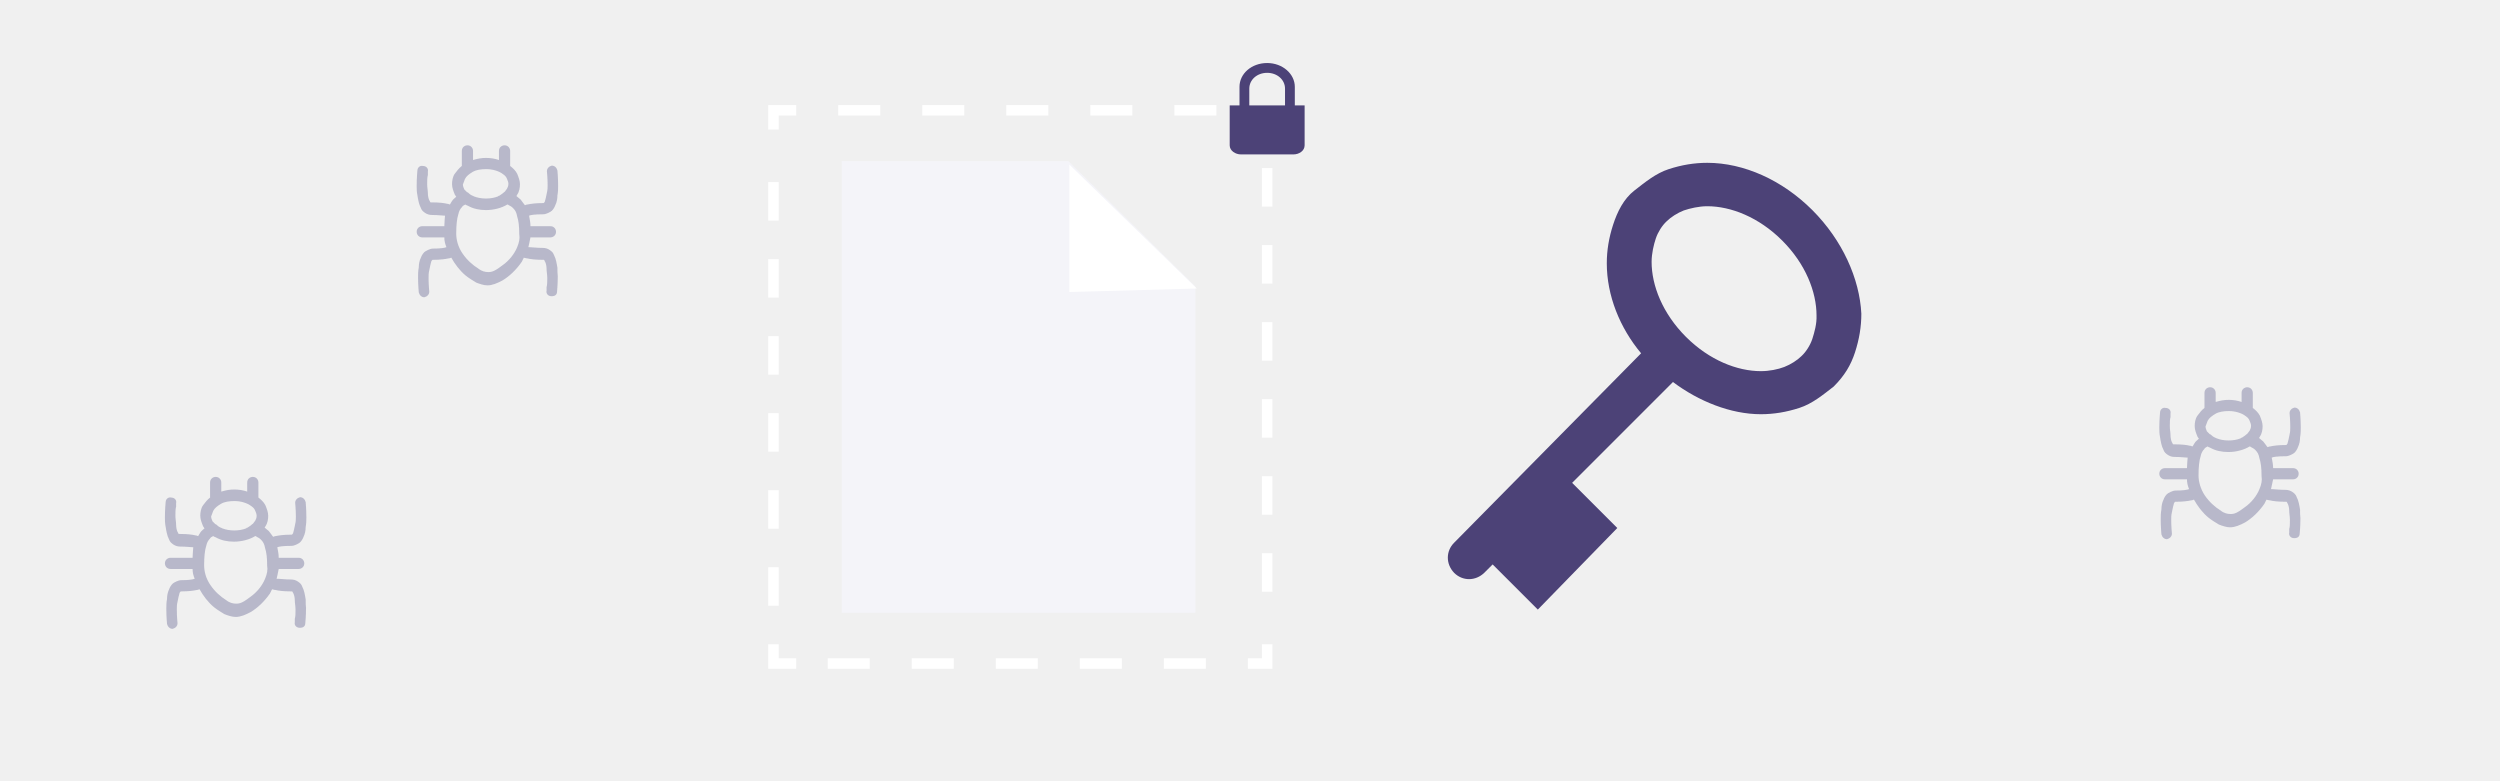
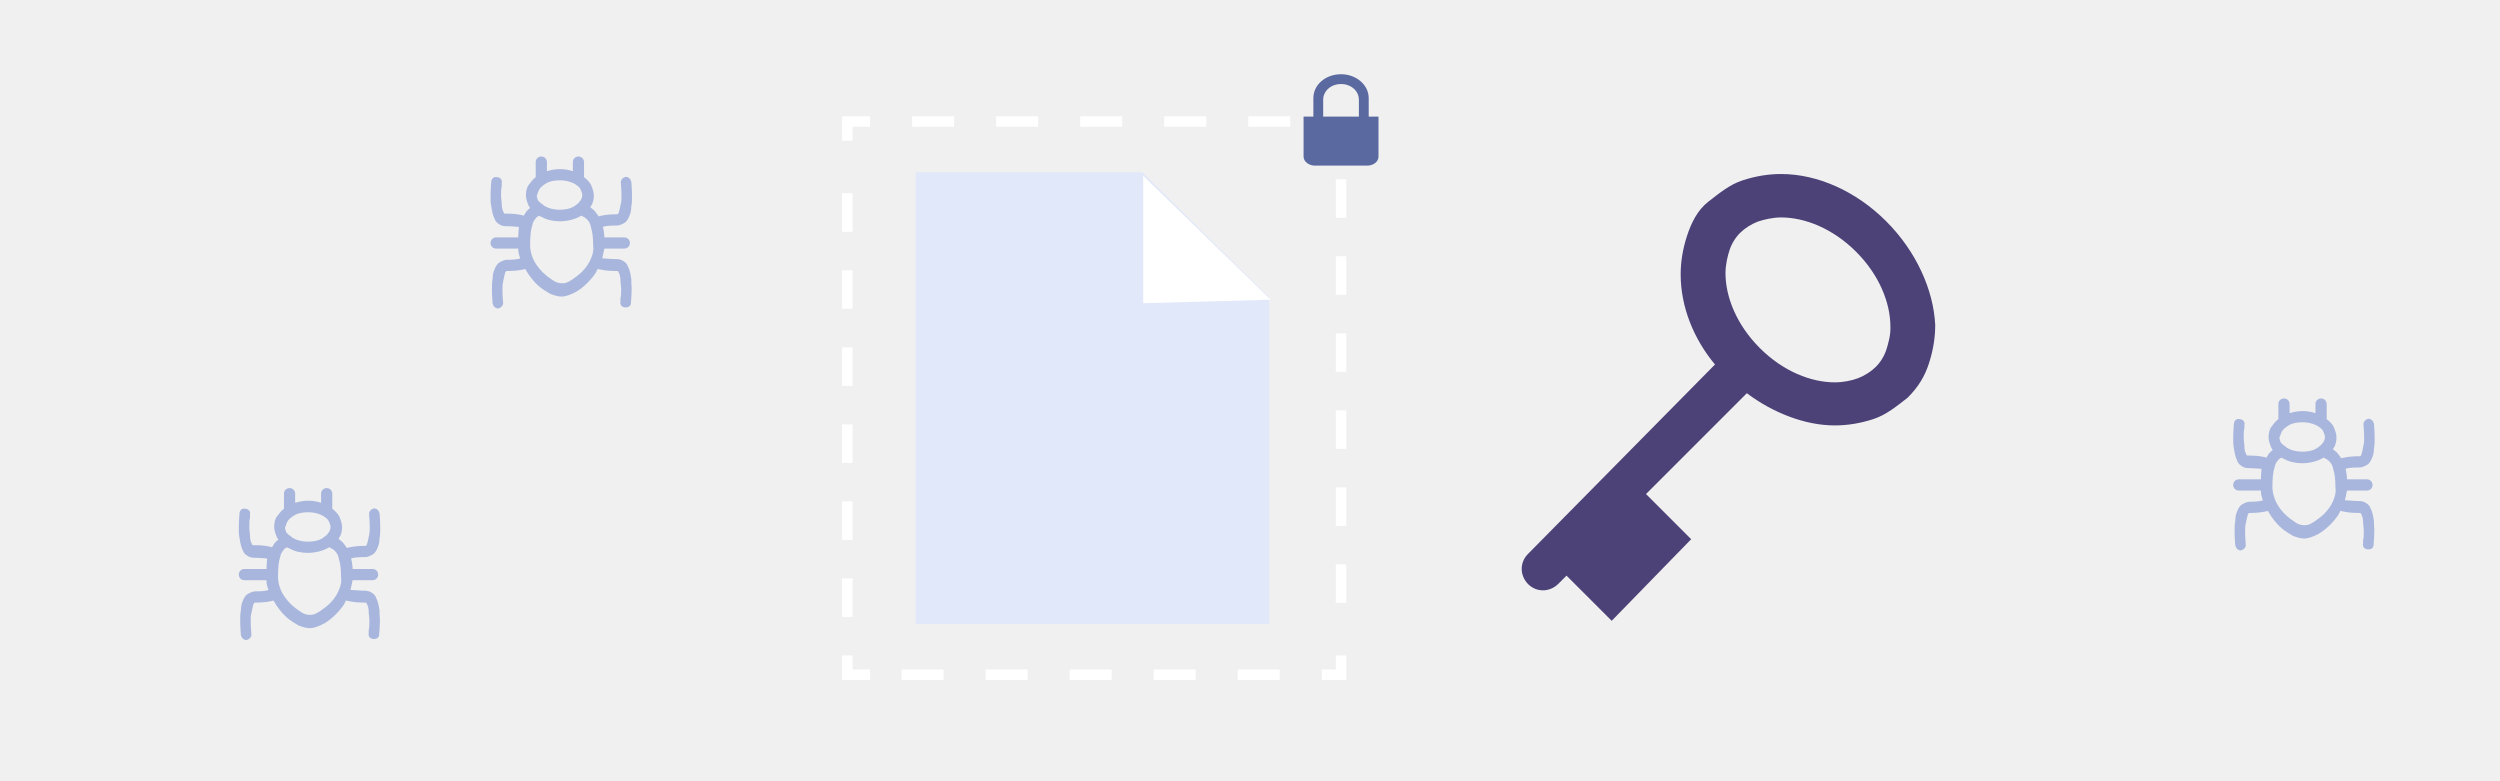
- <svg xmlns="http://www.w3.org/2000/svg" version="1.1" id="Layer_1" x="0px" y="0px" viewBox="-158.4 129 714 223" style="enable-background:new -158.4 129 714 223;" xml:space="preserve">
+ <svg xmlns="http://www.w3.org/2000/svg" version="1.1" id="Layer_1" x="0px" y="0px" viewBox="-122 169 714 223" style="enable-background:new -122 169 714 223;" xml:space="preserve">
  <style type="text/css">
	.st0{fill:#4C4277;}
- 	.st1{fill:#F4F4F9;}
+ 	.st1{fill:#E1E8F9;}
	.st2{fill:#FFFFFF;}
- 	.st3{opacity:0.4;}
- 	.st4{fill:#646491;}
+ 	.st3{fill:#A8B6DD;}
+ 	.st4{fill:#5A69A0;}
</style>
  <g>
-     <path class="st0" d="M359.2,189L359.2,189c-8.6-8.6-19.6-13.5-30-13.5c-3.7,0-7.3,0.6-11,1.8c-3.7,1.2-6.7,3.7-9.8,6.1   c-3.1,2.4-4.9,6.1-6.1,9.8c-1.2,3.7-1.8,7.3-1.8,11c0,9.2,3.7,18.4,9.8,25.7L256.9,284c-2.4,2.4-2.4,6.1,0,8.6   c2.4,2.4,6.1,2.4,8.6,0l2.4-2.4l12.9,12.9l22.7-23.3l-12.9-12.9l28.8-28.8c7.3,5.5,16.5,9.2,25.1,9.2c3.7,0,7.3-0.6,11-1.8   c3.7-1.2,6.7-3.7,9.8-6.1c3.1-3.1,4.9-6.1,6.1-9.8s1.8-7.3,1.8-11C372.7,208.6,367.8,197.6,359.2,189z M359.2,225.8   c-0.6,1.8-1.8,3.7-3.1,4.9c-1.2,1.2-3.1,2.4-4.9,3.1s-4.3,1.2-6.7,1.2c-6.7,0-14.7-3.1-21.4-9.8c-6.7-6.7-9.8-14.7-9.8-21.4   c0-2.4,0.6-4.9,1.2-6.7c0.6-1.8,1.8-3.7,3.1-4.9c1.2-1.2,3.1-2.4,4.9-3.1c1.8-0.6,4.3-1.2,6.7-1.2c6.7,0,14.7,3.1,21.4,9.8   s9.8,14.7,9.8,21.4C360.5,221.5,359.8,223.9,359.2,225.8z" />
+     <path class="st0" d="M416.7,232.2L416.7,232.2c-8.6-8.6-19.6-13.5-30-13.5c-3.7,0-7.3,0.6-11,1.8s-6.7,3.7-9.8,6.1   c-3.1,2.4-4.9,6.1-6.1,9.8s-1.8,7.3-1.8,11c0,9.2,3.7,18.4,9.8,25.7l-53.4,54.1c-2.4,2.4-2.4,6.1,0,8.6c2.4,2.4,6.1,2.4,8.6,0   l2.4-2.4l12.9,12.9L361,323l-12.9-12.9l28.8-28.8c7.3,5.5,16.5,9.2,25.1,9.2c3.7,0,7.3-0.6,11-1.8s6.7-3.7,9.8-6.1   c3.1-3.1,4.9-6.1,6.1-9.8c1.2-3.7,1.8-7.3,1.8-11C430.2,251.8,425.3,240.8,416.7,232.2z M416.7,269c-0.6,1.8-1.8,3.7-3.1,4.9   c-1.2,1.2-3.1,2.4-4.9,3.1s-4.3,1.2-6.7,1.2c-6.7,0-14.7-3.1-21.4-9.8c-6.7-6.7-9.8-14.7-9.8-21.4c0-2.4,0.6-4.9,1.2-6.7   s1.8-3.7,3.1-4.9c1.2-1.2,3.1-2.4,4.9-3.1c1.8-0.6,4.3-1.2,6.7-1.2c6.7,0,14.7,3.1,21.4,9.8s9.8,14.7,9.8,21.4   C418,264.7,417.3,267.1,416.7,269z" />
  </g>
  <g>
    <g>
-       <polygon class="st1" points="146.7,175 82,175 82,304 183,304 183,210.8   " />
+       <polygon class="st1" points="204.2,218.2 139.5,218.2 139.5,347.2 240.5,347.2 240.5,254   " />
    </g>
-     <polygon class="st2" points="147,212.4 183.4,211.4 147,176  " />
+     <polygon class="st2" points="204.5,255.6 240.9,254.6 204.5,219.2  " />
  </g>
  <g>
-     <polygon class="st2" points="202,313 202,317 198,317 198,320 205,320 205,313 202,313  " />
-     <path class="st2" d="M90,317H78v3h12V317z M114,317h-12v3h12V317z M138,317h-12v3h12V317z M162,317h-12v3h12V317z M186,317h-12v3   h12V317z" />
-     <polygon class="st2" points="69,317 64,317 64,313 61,313 61,320 69,320 69,317  " />
-     <path class="st2" d="M64,192v-11h-3v11H64z M64,214v-11h-3v11H64z M64,236v-11h-3v11H64z M64,258v-11h-3v11H64z M64,280v-11h-3v11   H64z M64,302v-11h-3v11H64z" />
-     <polygon class="st2" points="64,166 64,162 69,162 69,159 61,159 61,166 64,166  " />
-     <path class="st2" d="M177,162h12v-3h-12V162z M153,162h12v-3h-12V162z M129,162h12v-3h-12V162z M105,162h12v-3h-12V162z M81,162h12   v-3H81V162z" />
-     <path class="st2" d="M202,287v11h3v-11H202z M202,265v11h3v-11H202z M202,243v11h3v-11H202z M202,221v11h3v-11H202z M202,199v11h3   v-11H202z M202,177v11h3v-11H202z" />
+     <polygon class="st2" points="259.5,356.2 259.5,360.2 255.5,360.2 255.5,363.2 262.5,363.2 262.5,356.2  " />
+     <path class="st2" d="M147.5,360.2h-12v3h12V360.2z M171.5,360.2h-12v3h12V360.2z M195.5,360.2h-12v3h12V360.2z M219.5,360.2h-12v3   h12V360.2z M243.5,360.2h-12v3h12V360.2z" />
+     <polygon class="st2" points="126.5,360.2 121.5,360.2 121.5,356.2 118.5,356.2 118.5,363.2 126.5,363.2  " />
+     <path class="st2" d="M121.5,235.2v-11h-3v11H121.5z M121.5,257.2v-11h-3v11H121.5z M121.5,279.2v-11h-3v11H121.5z M121.5,301.2v-11   h-3v11H121.5z M121.5,323.2v-11h-3v11H121.5z M121.5,345.2v-11h-3v11H121.5z" />
+     <polygon class="st2" points="121.5,209.2 121.5,205.2 126.5,205.2 126.5,202.2 118.5,202.2 118.5,209.2  " />
+     <path class="st2" d="M234.5,205.2h12v-3h-12V205.2z M210.5,205.2h12v-3h-12V205.2z M186.5,205.2h12v-3h-12V205.2z M162.5,205.2h12   v-3h-12V205.2z M138.5,205.2h12v-3h-12V205.2z" />
+     <path class="st2" d="M259.5,330.2v11h3v-11H259.5z M259.5,308.2v11h3v-11H259.5z M259.5,286.2v11h3v-11H259.5z M259.5,264.2v11h3   v-11H259.5z M259.5,242.2v11h3v-11H259.5z M259.5,220.2v11h3v-11H259.5z" />
  </g>
-   <g class="st3">
-     <path class="st4" d="M-71.1,300.2c-0.2-1.2-0.4-2.6-1-3.7c-0.2-0.6-0.6-1-1.2-1.4c-0.6-0.4-1.2-0.6-2-0.6c-1.8,0-3-0.2-3.7-0.2   c-0.2,0-0.2,0-0.4,0c0.2-0.8,0.4-1.8,0.6-2.8h5.7c0.8,0,1.6-0.6,1.6-1.6c0-0.8-0.6-1.6-1.6-1.6h-5.7c0-1-0.2-2-0.4-3   c0.4-0.2,1.6-0.4,4.1-0.4c0.4,0,1-0.2,1.4-0.4c0.4-0.2,0.8-0.4,1-0.6c0.4-0.4,0.8-1,1-1.6c0.4-0.8,0.6-1.8,0.6-2.8   c0.2-1,0.2-2,0.2-2.8c0-2.2-0.2-4.3-0.2-4.3c-0.2-0.8-0.8-1.4-1.6-1.4c-0.8,0.2-1.4,0.8-1.4,1.6l0,0l0,0c0,0.2,0.2,1.8,0.2,3.9   c0,0.8,0,1.4-0.2,2.2c-0.2,1-0.4,2-0.6,2.6c-0.2,0.2-0.2,0.4-0.4,0.4c0,0,0,0-0.2,0c-2,0-3.4,0.2-4.3,0.4c-0.4,0-0.6,0.2-0.8,0.2   c-0.4-0.6-0.8-1-1.2-1.6c-0.4-0.4-0.8-0.6-1.2-1c0-0.2,0.2-0.2,0.2-0.4c0.6-0.8,0.8-2,0.8-3c0-1-0.4-2-0.8-3   c-0.4-0.8-1.2-1.6-2-2.2v-4.3c0-0.8-0.6-1.6-1.6-1.6c-0.8,0-1.6,0.6-1.6,1.6v2.6c-1.2-0.4-2.4-0.6-3.7-0.6c-1.2,0-2.4,0.2-3.7,0.6   v-2.6c0-0.8-0.6-1.6-1.6-1.6c-0.8,0-1.6,0.6-1.6,1.6v4.3c-0.8,0.6-1.4,1.4-2,2.2c-0.6,0.8-0.8,2-0.8,3c0,1,0.4,2,0.8,3   c0.2,0.2,0.2,0.4,0.4,0.6c-0.4,0.4-0.8,0.6-1.2,1.2c-0.2,0.4-0.4,0.6-0.6,1c-0.2,0-0.4-0.2-0.8-0.2c-0.8-0.2-2.2-0.4-4.3-0.4h-0.2   c0,0,0,0-0.2,0c-0.2,0-0.2-0.4-0.4-0.6c-0.2-0.4-0.4-1.2-0.4-2s-0.2-1.6-0.2-2.6c0-1,0-2,0.2-2.6c0-0.4,0-0.6,0-0.8v-0.2l0,0l0,0   c0.2-0.8-0.4-1.6-1.4-1.6c-0.8-0.2-1.6,0.4-1.6,1.4l0,0c0,0-0.2,2-0.2,4.3c0,0.8,0,1.6,0.2,2.6c0.2,1.2,0.4,2.6,1,3.7   c0.2,0.6,0.6,1,1.2,1.4c0.6,0.4,1.2,0.6,2,0.6c1.8,0,3,0.2,3.7,0.2c0,0-0.2,2-0.2,3h-6.3c-0.8,0-1.6,0.6-1.6,1.6   c0,0.8,0.6,1.6,1.6,1.6h6.3c0,1,0.2,1.8,0.6,2.8c-0.6,0.2-1.6,0.4-3.9,0.4c-0.4,0-1,0.2-1.4,0.4c-0.4,0.2-0.8,0.4-1,0.6   c-0.4,0.4-0.8,1-1,1.6c-0.4,0.8-0.6,1.8-0.6,2.8c-0.2,1-0.2,2-0.2,2.8c0,2.2,0.2,4.3,0.2,4.3c0.2,0.8,0.8,1.4,1.6,1.4   c0.8-0.2,1.4-0.8,1.4-1.6l0,0l0,0c0-0.2-0.2-1.8-0.2-3.9c0-0.8,0-1.4,0.2-2.2c0.2-1,0.4-2,0.6-2.6c0.2-0.2,0.2-0.4,0.4-0.4   c0,0,0,0,0.2,0c2,0,3.4-0.2,4.3-0.4c0.4,0,0.6-0.2,0.8-0.2c1,1.8,2.4,3.7,4.1,5.1c1,0.8,2,1.4,3,2c1,0.4,2.2,0.8,3.2,0.8   c1.4,0,2.8-0.6,4.3-1.4c2-1.2,3.9-3,5.5-5.3c0.2-0.4,0.4-0.8,0.6-1.2c0.2,0,0.6,0.2,1,0.2c0.8,0.2,2.2,0.4,4.3,0.4h0.2   c0,0,0,0,0.2,0c0.2,0,0.2,0.4,0.4,0.6c0.2,0.4,0.4,1.2,0.4,2c0,0.8,0.2,1.6,0.2,2.6c0,1,0,2-0.2,2.6c0,0.4,0,0.6,0,0.8v0.2l0,0l0,0   c-0.2,0.8,0.4,1.6,1.4,1.6s1.6-0.4,1.6-1.4l0,0c0,0,0.2-2,0.2-4.3C-71.1,301.9-71.1,301-71.1,300.2z M-97.5,274.9   c0.4-0.8,1.2-1.4,2.2-2c1-0.6,2.4-0.8,3.9-0.8c1.8,0,3.7,0.6,4.7,1.4c0.6,0.4,1,0.8,1.2,1.4c0.2,0.4,0.4,1,0.4,1.4   c0,0.6-0.2,1-0.4,1.4c-0.2,0.2-0.4,0.6-0.6,0.8c-0.4,0.4-1,0.8-1.6,1.2c-0.2,0-0.2,0-0.4,0.2c-1,0.4-2.2,0.6-3.4,0.6   c-1.2,0-2.4-0.2-3.4-0.6c-0.4-0.2-1-0.4-1.4-0.8c-0.2-0.2-0.4-0.4-0.6-0.4c-0.2-0.2-0.6-0.6-0.8-0.8c-0.2-0.4-0.4-1-0.4-1.4   C-97.9,275.9-97.7,275.5-97.5,274.9z M-82.7,294.3c-0.8,2-2.4,3.9-4.1,5.1c-0.8,0.6-1.6,1.2-2.4,1.6c-0.8,0.4-1.4,0.4-1.8,0.4   c-0.8,0-1.8-0.2-2.8-1c-1.6-1-3.2-2.4-4.5-4.3s-1.8-3.9-1.8-5.7c0-2.4,0.2-4.3,0.6-5.5c0.2-1,0.6-1.6,1-2c0.2-0.4,0.6-0.6,1-0.8   l0,0c0.2,0.2,0.4,0.2,0.8,0.4c1.4,0.8,3.2,1.2,5.1,1.2c2.2,0,4.5-0.6,6.1-1.6c0.2,0,0.4,0.2,0.4,0.2c0.4,0.2,0.8,0.4,1.2,0.8   c0.6,0.6,1,1.2,1.2,2.4c0.4,1.2,0.6,2.8,0.6,5.1C-81.9,291.7-82.1,292.9-82.7,294.3z" />
+   <g>
+     <path class="st3" d="M-13.6,343.4c-0.2-1.2-0.4-2.6-1-3.7c-0.2-0.6-0.6-1-1.2-1.4c-0.6-0.4-1.2-0.6-2-0.6c-1.8,0-3-0.2-3.7-0.2   c-0.2,0-0.2,0-0.4,0c0.2-0.8,0.4-1.8,0.6-2.8h5.7c0.8,0,1.6-0.6,1.6-1.6c0-0.8-0.6-1.6-1.6-1.6h-5.7c0-1-0.2-2-0.4-3   c0.4-0.2,1.6-0.4,4.1-0.4c0.4,0,1-0.2,1.4-0.4c0.4-0.2,0.8-0.4,1-0.6c0.4-0.4,0.8-1,1-1.6c0.4-0.8,0.6-1.8,0.6-2.8   c0.2-1,0.2-2,0.2-2.8c0-2.2-0.2-4.3-0.2-4.3c-0.2-0.8-0.8-1.4-1.6-1.4c-0.8,0.2-1.4,0.8-1.4,1.6l0,0l0,0c0,0.2,0.2,1.8,0.2,3.9   c0,0.8,0,1.4-0.2,2.2c-0.2,1-0.4,2-0.6,2.6c-0.2,0.2-0.2,0.4-0.4,0.4c0,0,0,0-0.2,0c-2,0-3.4,0.2-4.3,0.4c-0.4,0-0.6,0.2-0.8,0.2   c-0.4-0.6-0.8-1-1.2-1.6c-0.4-0.4-0.8-0.6-1.2-1c0-0.2,0.2-0.2,0.2-0.4c0.6-0.8,0.8-2,0.8-3s-0.4-2-0.8-3c-0.4-0.8-1.2-1.6-2-2.2   V310c0-0.8-0.6-1.6-1.6-1.6c-0.8,0-1.6,0.6-1.6,1.6v2.6c-1.2-0.4-2.4-0.6-3.7-0.6c-1.2,0-2.4,0.2-3.7,0.6V310   c0-0.8-0.6-1.6-1.6-1.6c-0.8,0-1.6,0.6-1.6,1.6v4.3c-0.8,0.6-1.4,1.4-2,2.2c-0.6,0.8-0.8,2-0.8,3s0.4,2,0.8,3   c0.2,0.2,0.2,0.4,0.4,0.6c-0.4,0.4-0.8,0.6-1.2,1.2c-0.2,0.4-0.4,0.6-0.6,1c-0.2,0-0.4-0.2-0.8-0.2c-0.8-0.2-2.2-0.4-4.3-0.4h-0.2   c0,0,0,0-0.2,0s-0.2-0.4-0.4-0.6c-0.2-0.4-0.4-1.2-0.4-2s-0.2-1.6-0.2-2.6s0-2,0.2-2.6c0-0.4,0-0.6,0-0.8v-0.2l0,0l0,0   c0.2-0.8-0.4-1.6-1.4-1.6c-0.8-0.2-1.6,0.4-1.6,1.4l0,0c0,0-0.2,2-0.2,4.3c0,0.8,0,1.6,0.2,2.6c0.2,1.2,0.4,2.6,1,3.7   c0.2,0.6,0.6,1,1.2,1.4c0.6,0.4,1.2,0.6,2,0.6c1.8,0,3,0.2,3.7,0.2c0,0-0.2,2-0.2,3h-6.3c-0.8,0-1.6,0.6-1.6,1.6   c0,0.8,0.6,1.6,1.6,1.6h6.3c0,1,0.2,1.8,0.6,2.8c-0.6,0.2-1.6,0.4-3.9,0.4c-0.4,0-1,0.2-1.4,0.4s-0.8,0.4-1,0.6   c-0.4,0.4-0.8,1-1,1.6c-0.4,0.8-0.6,1.8-0.6,2.8c-0.2,1-0.2,2-0.2,2.8c0,2.2,0.2,4.3,0.2,4.3c0.2,0.8,0.8,1.4,1.6,1.4   c0.8-0.2,1.4-0.8,1.4-1.6l0,0l0,0c0-0.2-0.2-1.8-0.2-3.9c0-0.8,0-1.4,0.2-2.2c0.2-1,0.4-2,0.6-2.6c0.2-0.2,0.2-0.4,0.4-0.4   c0,0,0,0,0.2,0c2,0,3.4-0.2,4.3-0.4c0.4,0,0.6-0.2,0.8-0.2c1,1.8,2.4,3.7,4.1,5.1c1,0.8,2,1.4,3,2c1,0.4,2.2,0.8,3.2,0.8   c1.4,0,2.8-0.6,4.3-1.4c2-1.2,3.9-3,5.5-5.3c0.2-0.4,0.4-0.8,0.6-1.2c0.2,0,0.6,0.2,1,0.2c0.8,0.2,2.2,0.4,4.3,0.4h0.2   c0,0,0,0,0.2,0s0.2,0.4,0.4,0.6c0.2,0.4,0.4,1.2,0.4,2s0.2,1.6,0.2,2.6s0,2-0.2,2.6c0,0.4,0,0.6,0,0.8v0.2l0,0l0,0   c-0.2,0.8,0.4,1.6,1.4,1.6s1.6-0.4,1.6-1.4l0,0c0,0,0.2-2,0.2-4.3C-13.6,345.1-13.6,344.2-13.6,343.4z M-40,318.1   c0.4-0.8,1.2-1.4,2.2-2c1-0.6,2.4-0.8,3.9-0.8c1.8,0,3.7,0.6,4.7,1.4c0.6,0.4,1,0.8,1.2,1.4c0.2,0.4,0.4,1,0.4,1.4   c0,0.6-0.2,1-0.4,1.4c-0.2,0.2-0.4,0.6-0.6,0.8c-0.4,0.4-1,0.8-1.6,1.2c-0.2,0-0.2,0-0.4,0.2c-1,0.4-2.2,0.6-3.4,0.6   c-1.2,0-2.4-0.2-3.4-0.6c-0.4-0.2-1-0.4-1.4-0.8c-0.2-0.2-0.4-0.4-0.6-0.4c-0.2-0.2-0.6-0.6-0.8-0.8c-0.2-0.4-0.4-1-0.4-1.4   C-40.4,319.1-40.2,318.7-40,318.1z M-25.2,337.5c-0.8,2-2.4,3.9-4.1,5.1c-0.8,0.6-1.6,1.2-2.4,1.6c-0.8,0.4-1.4,0.4-1.8,0.4   c-0.8,0-1.8-0.2-2.8-1c-1.6-1-3.2-2.4-4.5-4.3c-1.3-1.9-1.8-3.9-1.8-5.7c0-2.4,0.2-4.3,0.6-5.5c0.2-1,0.6-1.6,1-2   c0.2-0.4,0.6-0.6,1-0.8l0,0c0.2,0.2,0.4,0.2,0.8,0.4c1.4,0.8,3.2,1.2,5.1,1.2c2.2,0,4.5-0.6,6.1-1.6c0.2,0,0.4,0.2,0.4,0.2   c0.4,0.2,0.8,0.4,1.2,0.8c0.6,0.6,1,1.2,1.2,2.4c0.4,1.2,0.6,2.8,0.6,5.1C-24.4,334.9-24.6,336.1-25.2,337.5z" />
  </g>
-   <g class="st3">
-     <path class="st4" d="M0.8,205.5c-0.2-1.2-0.4-2.6-1-3.7c-0.2-0.6-0.6-1-1.2-1.4c-0.6-0.4-1.2-0.6-2-0.6c-1.8,0-3-0.2-3.7-0.2   c-0.2,0-0.2,0-0.4,0c0.2-0.8,0.4-1.8,0.6-2.8h5.7c0.8,0,1.6-0.6,1.6-1.6c0-0.8-0.6-1.6-1.6-1.6h-5.7c0-1-0.2-2-0.4-3   c0.4-0.2,1.6-0.4,4.1-0.4c0.4,0,1-0.2,1.4-0.4s0.8-0.4,1-0.6c0.4-0.4,0.8-1,1-1.6c0.4-0.8,0.6-1.8,0.6-2.8c0.2-1,0.2-2,0.2-2.8   c0-2.2-0.2-4.3-0.2-4.3c-0.2-0.8-0.8-1.4-1.6-1.4c-0.8,0.2-1.4,0.8-1.4,1.6l0,0l0,0c0,0.2,0.2,1.8,0.2,3.9c0,0.8,0,1.4-0.2,2.2   c-0.2,1-0.4,2-0.6,2.6c-0.2,0.2-0.2,0.4-0.4,0.4c0,0,0,0-0.2,0c-2,0-3.4,0.2-4.3,0.4c-0.4,0-0.6,0.2-0.8,0.2   c-0.4-0.6-0.8-1-1.2-1.6c-0.4-0.4-0.8-0.6-1.2-1c0-0.2,0.2-0.2,0.2-0.4c0.6-0.8,0.8-2,0.8-3c0-1-0.4-2-0.8-3   c-0.4-0.8-1.2-1.6-2-2.2v-4.3c0-0.8-0.6-1.6-1.6-1.6c-0.8,0-1.6,0.6-1.6,1.6v2.6c-1.2-0.4-2.4-0.6-3.7-0.6c-1.2,0-2.4,0.2-3.7,0.6   v-2.6c0-0.8-0.6-1.6-1.6-1.6c-0.8,0-1.6,0.6-1.6,1.6v4.3c-0.8,0.6-1.4,1.4-2,2.2c-0.6,0.8-0.8,2-0.8,3c0,1,0.4,2,0.8,3   c0.2,0.2,0.2,0.4,0.4,0.6c-0.4,0.4-0.8,0.6-1.2,1.2c-0.2,0.4-0.4,0.6-0.6,1c-0.2,0-0.4-0.2-0.8-0.2c-0.8-0.2-2.2-0.4-4.3-0.4h-0.2   c0,0,0,0-0.2,0c-0.2,0-0.2-0.4-0.4-0.6c-0.2-0.4-0.4-1.2-0.4-2c0-0.8-0.2-1.6-0.2-2.6c0-1,0-2,0.2-2.6c0-0.4,0-0.6,0-0.8v-0.2l0,0   l0,0c0.2-0.8-0.4-1.6-1.4-1.6c-0.8-0.2-1.6,0.4-1.6,1.4l0,0c0,0-0.2,2-0.2,4.3c0,0.8,0,1.6,0.2,2.6c0.2,1.2,0.4,2.6,1,3.7   c0.2,0.6,0.6,1,1.2,1.4c0.6,0.4,1.2,0.6,2,0.6c1.8,0,3,0.2,3.7,0.2c0,0-0.2,2-0.2,3h-6.3c-0.8,0-1.6,0.6-1.6,1.6   c0,0.8,0.6,1.6,1.6,1.6h6.3c0,1,0.2,1.8,0.6,2.8c-0.6,0.2-1.6,0.4-3.9,0.4c-0.4,0-1,0.2-1.4,0.4s-0.8,0.4-1,0.6   c-0.4,0.4-0.8,1-1,1.6c-0.4,0.8-0.6,1.8-0.6,2.8c-0.2,1-0.2,2-0.2,2.8c0,2.2,0.2,4.3,0.2,4.3c0.2,0.8,0.8,1.4,1.6,1.4   c0.8-0.2,1.4-0.8,1.4-1.6l0,0l0,0c0-0.2-0.2-1.8-0.2-3.9c0-0.8,0-1.4,0.2-2.2c0.2-1,0.4-2,0.6-2.6c0.2-0.2,0.2-0.4,0.4-0.4   c0,0,0,0,0.2,0c2,0,3.4-0.2,4.3-0.4c0.4,0,0.6-0.2,0.8-0.2c1,1.8,2.4,3.7,4.1,5.1c1,0.8,2,1.4,3,2c1,0.4,2.2,0.8,3.2,0.8   c1.4,0,2.8-0.6,4.3-1.4c2-1.2,3.9-3,5.5-5.3c0.2-0.4,0.4-0.8,0.6-1.2c0.2,0,0.6,0.2,1,0.2c0.8,0.2,2.2,0.4,4.3,0.4h0.2   c0,0,0,0,0.2,0s0.2,0.4,0.4,0.6c0.2,0.4,0.4,1.2,0.4,2c0,0.8,0.2,1.6,0.2,2.6c0,1,0,2-0.2,2.6c0,0.4,0,0.6,0,0.8v0.2l0,0l0,0   c-0.2,0.8,0.4,1.6,1.4,1.6s1.6-0.4,1.6-1.4l0,0c0,0,0.2-2,0.2-4.3C0.8,207.1,0.8,206.3,0.8,205.5z M-25.6,180.1   c0.4-0.8,1.2-1.4,2.2-2c1-0.6,2.4-0.8,3.9-0.8c1.8,0,3.7,0.6,4.7,1.4c0.6,0.4,1,0.8,1.2,1.4c0.2,0.4,0.4,1,0.4,1.4   c0,0.6-0.2,1-0.4,1.4c-0.2,0.2-0.4,0.6-0.6,0.8c-0.4,0.4-1,0.8-1.6,1.2c-0.2,0-0.2,0-0.4,0.2c-1,0.4-2.2,0.6-3.4,0.6   c-1.2,0-2.4-0.2-3.4-0.6c-0.4-0.2-1-0.4-1.4-0.8c-0.2-0.2-0.4-0.4-0.6-0.4c-0.2-0.2-0.6-0.6-0.8-0.8c-0.2-0.4-0.4-1-0.4-1.4   C-26,181.1-25.8,180.7-25.6,180.1z M-10.7,199.6c-0.8,2-2.4,3.9-4.1,5.1c-0.8,0.6-1.6,1.2-2.4,1.6c-0.8,0.4-1.4,0.4-1.8,0.4   c-0.8,0-1.8-0.2-2.8-1c-1.6-1-3.2-2.4-4.5-4.3s-1.8-3.9-1.8-5.7c0-2.4,0.2-4.3,0.6-5.5c0.2-1,0.6-1.6,1-2c0.2-0.4,0.6-0.6,1-0.8   l0,0c0.2,0.2,0.4,0.2,0.8,0.4c1.4,0.8,3.2,1.2,5.1,1.2c2.2,0,4.5-0.6,6.1-1.6c0.2,0,0.4,0.2,0.4,0.2c0.4,0.2,0.8,0.4,1.2,0.8   c0.6,0.6,1,1.2,1.2,2.4c0.4,1.2,0.6,2.8,0.6,5.1C-9.9,197-10.1,198.2-10.7,199.6z" />
+   <g>
+     <path class="st3" d="M58.3,248.7c-0.2-1.2-0.4-2.6-1-3.7c-0.2-0.6-0.6-1-1.2-1.4c-0.6-0.4-1.2-0.6-2-0.6c-1.8,0-3-0.2-3.7-0.2   c-0.2,0-0.2,0-0.4,0c0.2-0.8,0.4-1.8,0.6-2.8h5.7c0.8,0,1.6-0.6,1.6-1.6c0-0.8-0.6-1.6-1.6-1.6h-5.7c0-1-0.2-2-0.4-3   c0.4-0.2,1.6-0.4,4.1-0.4c0.4,0,1-0.2,1.4-0.4c0.4-0.2,0.8-0.4,1-0.6c0.4-0.4,0.8-1,1-1.6c0.4-0.8,0.6-1.8,0.6-2.8   c0.2-1,0.2-2,0.2-2.8c0-2.2-0.2-4.3-0.2-4.3c-0.2-0.8-0.8-1.4-1.6-1.4c-0.8,0.2-1.4,0.8-1.4,1.6l0,0l0,0c0,0.2,0.2,1.8,0.2,3.9   c0,0.8,0,1.4-0.2,2.2c-0.2,1-0.4,2-0.6,2.6c-0.2,0.2-0.2,0.4-0.4,0.4c0,0,0,0-0.2,0c-2,0-3.4,0.2-4.3,0.4c-0.4,0-0.6,0.2-0.8,0.2   c-0.4-0.6-0.8-1-1.2-1.6c-0.4-0.4-0.8-0.6-1.2-1c0-0.2,0.2-0.2,0.2-0.4c0.6-0.8,0.8-2,0.8-3s-0.4-2-0.8-3c-0.4-0.8-1.2-1.6-2-2.2   v-4.3c0-0.8-0.6-1.6-1.6-1.6c-0.8,0-1.6,0.6-1.6,1.6v2.6c-1.2-0.4-2.4-0.6-3.7-0.6c-1.2,0-2.4,0.2-3.7,0.6v-2.6   c0-0.8-0.6-1.6-1.6-1.6c-0.8,0-1.6,0.6-1.6,1.6v4.3c-0.8,0.6-1.4,1.4-2,2.2s-0.8,2-0.8,3s0.4,2,0.8,3c0.2,0.2,0.2,0.4,0.4,0.6   c-0.4,0.4-0.8,0.6-1.2,1.2c-0.2,0.4-0.4,0.6-0.6,1c-0.2,0-0.4-0.2-0.8-0.2c-0.8-0.2-2.2-0.4-4.3-0.4h-0.2c0,0,0,0-0.2,0   s-0.2-0.4-0.4-0.6c-0.2-0.4-0.4-1.2-0.4-2s-0.2-1.6-0.2-2.6s0-2,0.2-2.6c0-0.4,0-0.6,0-0.8v-0.2l0,0l0,0c0.2-0.8-0.4-1.6-1.4-1.6   c-0.8-0.2-1.6,0.4-1.6,1.4l0,0c0,0-0.2,2-0.2,4.3c0,0.8,0,1.6,0.2,2.6c0.2,1.2,0.4,2.6,1,3.7c0.2,0.6,0.6,1,1.2,1.4   c0.6,0.4,1.2,0.6,2,0.6c1.8,0,3,0.2,3.7,0.2c0,0-0.2,2-0.2,3h-6.3c-0.8,0-1.6,0.6-1.6,1.6c0,0.8,0.6,1.6,1.6,1.6H26   c0,1,0.2,1.8,0.6,2.8c-0.6,0.2-1.6,0.4-3.9,0.4c-0.4,0-1,0.2-1.4,0.4s-0.8,0.4-1,0.6c-0.4,0.4-0.8,1-1,1.6   c-0.4,0.8-0.6,1.8-0.6,2.8c-0.2,1-0.2,2-0.2,2.8c0,2.2,0.2,4.3,0.2,4.3c0.2,0.8,0.8,1.4,1.6,1.4c0.8-0.2,1.4-0.8,1.4-1.6l0,0l0,0   c0-0.2-0.2-1.8-0.2-3.9c0-0.8,0-1.4,0.2-2.2c0.2-1,0.4-2,0.6-2.6c0.2-0.2,0.2-0.4,0.4-0.4c0,0,0,0,0.2,0c2,0,3.4-0.2,4.3-0.4   c0.4,0,0.6-0.2,0.8-0.2c1,1.8,2.4,3.7,4.1,5.1c1,0.8,2,1.4,3,2c1,0.4,2.2,0.8,3.2,0.8c1.4,0,2.8-0.6,4.3-1.4c2-1.2,3.9-3,5.5-5.3   c0.2-0.4,0.4-0.8,0.6-1.2c0.2,0,0.6,0.2,1,0.2c0.8,0.2,2.2,0.4,4.3,0.4h0.2c0,0,0,0,0.2,0s0.2,0.4,0.4,0.6c0.2,0.4,0.4,1.2,0.4,2   s0.2,1.6,0.2,2.6s0,2-0.2,2.6c0,0.4,0,0.6,0,0.8v0.2l0,0l0,0c-0.2,0.8,0.4,1.6,1.4,1.6s1.6-0.4,1.6-1.4l0,0c0,0,0.2-2,0.2-4.3   C58.3,250.3,58.3,249.5,58.3,248.7z M31.9,223.3c0.4-0.8,1.2-1.4,2.2-2s2.4-0.8,3.9-0.8c1.8,0,3.7,0.6,4.7,1.4   c0.6,0.4,1,0.8,1.2,1.4c0.2,0.4,0.4,1,0.4,1.4c0,0.6-0.2,1-0.4,1.4c-0.2,0.2-0.4,0.6-0.6,0.8c-0.4,0.4-1,0.8-1.6,1.2   c-0.2,0-0.2,0-0.4,0.2c-1,0.4-2.2,0.6-3.4,0.6c-1.2,0-2.4-0.2-3.4-0.6c-0.4-0.2-1-0.4-1.4-0.8c-0.2-0.2-0.4-0.4-0.6-0.4   c-0.2-0.2-0.6-0.6-0.8-0.8c-0.2-0.4-0.4-1-0.4-1.4C31.5,224.3,31.7,223.9,31.9,223.3z M46.8,242.8c-0.8,2-2.4,3.9-4.1,5.1   c-0.8,0.6-1.6,1.2-2.4,1.6c-0.8,0.4-1.4,0.4-1.8,0.4c-0.8,0-1.8-0.2-2.8-1c-1.6-1-3.2-2.4-4.5-4.3c-1.3-1.9-1.8-3.9-1.8-5.7   c0-2.4,0.2-4.3,0.6-5.5c0.2-1,0.6-1.6,1-2c0.2-0.4,0.6-0.6,1-0.8l0,0c0.2,0.2,0.4,0.2,0.8,0.4c1.4,0.8,3.2,1.2,5.1,1.2   c2.2,0,4.5-0.6,6.1-1.6c0.2,0,0.4,0.2,0.4,0.2c0.4,0.2,0.8,0.4,1.2,0.8c0.6,0.6,1,1.2,1.2,2.4c0.4,1.2,0.6,2.8,0.6,5.1   C47.6,240.2,47.4,241.4,46.8,242.8z" />
  </g>
-   <g class="st3">
-     <path class="st4" d="M498.5,274.6c-0.2-1.2-0.4-2.6-1-3.7c-0.2-0.6-0.6-1-1.2-1.4c-0.6-0.4-1.2-0.6-2-0.6c-1.8,0-3-0.2-3.7-0.2   c-0.2,0-0.2,0-0.4,0c0.2-0.8,0.4-1.8,0.6-2.8h5.7c0.8,0,1.6-0.6,1.6-1.6c0-0.8-0.6-1.6-1.6-1.6h-5.7c0-1-0.2-2-0.4-3   c0.4-0.2,1.6-0.4,4.1-0.4c0.4,0,1-0.2,1.4-0.4c0.4-0.2,0.8-0.4,1-0.6c0.4-0.4,0.8-1,1-1.6c0.4-0.8,0.6-1.8,0.6-2.8   c0.2-1,0.2-2,0.2-2.8c0-2.2-0.2-4.3-0.2-4.3c-0.2-0.8-0.8-1.4-1.6-1.4c-0.8,0.2-1.4,0.8-1.4,1.6l0,0l0,0c0,0.2,0.2,1.8,0.2,3.9   c0,0.8,0,1.4-0.2,2.2c-0.2,1-0.4,2-0.6,2.6c-0.2,0.2-0.2,0.4-0.4,0.4c0,0,0,0-0.2,0c-2,0-3.4,0.2-4.3,0.4c-0.4,0-0.6,0.2-0.8,0.2   c-0.4-0.6-0.8-1-1.2-1.6c-0.4-0.4-0.8-0.6-1.2-1c0-0.2,0.2-0.2,0.2-0.4c0.6-0.8,0.8-2,0.8-3c0-1-0.4-2-0.8-3   c-0.4-0.8-1.2-1.6-2-2.2v-4.3c0-0.8-0.6-1.6-1.6-1.6c-0.8,0-1.6,0.6-1.6,1.6v2.6c-1.2-0.4-2.4-0.6-3.7-0.6c-1.2,0-2.4,0.2-3.7,0.6   v-2.6c0-0.8-0.6-1.6-1.6-1.6c-0.8,0-1.6,0.6-1.6,1.6v4.3c-0.8,0.6-1.4,1.4-2,2.2c-0.6,0.8-0.8,2-0.8,3c0,1,0.4,2,0.8,3   c0.2,0.2,0.2,0.4,0.4,0.6c-0.4,0.4-0.8,0.6-1.2,1.2c-0.2,0.4-0.4,0.6-0.6,1c-0.2,0-0.4-0.2-0.8-0.2c-0.8-0.2-2.2-0.4-4.3-0.4h-0.2   c0,0,0,0-0.2,0c-0.2,0-0.2-0.4-0.4-0.6c-0.2-0.4-0.4-1.2-0.4-2c0-0.8-0.2-1.6-0.2-2.6c0-1,0-2,0.2-2.6c0-0.4,0-0.6,0-0.8v-0.2l0,0   l0,0c0.2-0.8-0.4-1.6-1.4-1.6c-0.8-0.2-1.6,0.4-1.6,1.4l0,0c0,0-0.2,2-0.2,4.3c0,0.8,0,1.6,0.2,2.6c0.2,1.2,0.4,2.6,1,3.7   c0.2,0.6,0.6,1,1.2,1.4c0.6,0.4,1.2,0.6,2,0.6c1.8,0,3,0.2,3.7,0.2c0,0-0.2,2-0.2,3h-6.3c-0.8,0-1.6,0.6-1.6,1.6   c0,0.8,0.6,1.6,1.6,1.6h6.3c0,1,0.2,1.8,0.6,2.8c-0.6,0.2-1.6,0.4-3.9,0.4c-0.4,0-1,0.2-1.4,0.4c-0.4,0.2-0.8,0.4-1,0.6   c-0.4,0.4-0.8,1-1,1.6c-0.4,0.8-0.6,1.8-0.6,2.8c-0.2,1-0.2,2-0.2,2.8c0,2.2,0.2,4.3,0.2,4.3c0.2,0.8,0.8,1.4,1.6,1.4   c0.8-0.2,1.4-0.8,1.4-1.6l0,0l0,0c0-0.2-0.2-1.8-0.2-3.9c0-0.8,0-1.4,0.2-2.2c0.2-1,0.4-2,0.6-2.6c0.2-0.2,0.2-0.4,0.4-0.4   c0,0,0,0,0.2,0c2,0,3.4-0.2,4.3-0.4c0.4,0,0.6-0.2,0.8-0.2c1,1.8,2.4,3.7,4.1,5.1c1,0.8,2,1.4,3,2c1,0.4,2.2,0.8,3.2,0.8   c1.4,0,2.8-0.6,4.3-1.4c2-1.2,3.9-3,5.5-5.3c0.2-0.4,0.4-0.8,0.6-1.2c0.2,0,0.6,0.2,1,0.2c0.8,0.2,2.2,0.4,4.3,0.4h0.2   c0,0,0,0,0.2,0s0.2,0.4,0.4,0.6c0.2,0.4,0.4,1.2,0.4,2s0.2,1.6,0.2,2.6c0,1,0,2-0.2,2.6c0,0.4,0,0.6,0,0.8v0.2l0,0l0,0   c-0.2,0.8,0.4,1.6,1.4,1.6s1.6-0.4,1.6-1.4l0,0c0,0,0.2-2,0.2-4.3C498.5,276.2,498.5,275.4,498.5,274.6z M472.1,249.2   c0.4-0.8,1.2-1.4,2.2-2c1-0.6,2.4-0.8,3.9-0.8c1.8,0,3.7,0.6,4.7,1.4c0.6,0.4,1,0.8,1.2,1.4c0.2,0.4,0.4,1,0.4,1.4   c0,0.6-0.2,1-0.4,1.4c-0.2,0.2-0.4,0.6-0.6,0.8c-0.4,0.4-1,0.8-1.6,1.2c-0.2,0-0.2,0-0.4,0.2c-1,0.4-2.2,0.6-3.4,0.6   c-1.2,0-2.4-0.2-3.4-0.6c-0.4-0.2-1-0.4-1.4-0.8c-0.2-0.2-0.4-0.4-0.6-0.4c-0.2-0.2-0.6-0.6-0.8-0.8c-0.2-0.4-0.4-1-0.4-1.4   C471.7,250.2,471.9,249.8,472.1,249.2z M486.9,268.7c-0.8,2-2.4,3.9-4.1,5.1c-0.8,0.6-1.6,1.2-2.4,1.6c-0.8,0.4-1.4,0.4-1.8,0.4   c-0.8,0-1.8-0.2-2.8-1c-1.6-1-3.2-2.4-4.5-4.3c-1.2-1.8-1.8-3.9-1.8-5.7c0-2.4,0.2-4.3,0.6-5.5c0.2-1,0.6-1.6,1-2   c0.2-0.4,0.6-0.6,1-0.8l0,0c0.2,0.2,0.4,0.2,0.8,0.4c1.4,0.8,3.2,1.2,5.1,1.2c2.2,0,4.5-0.6,6.1-1.6c0.2,0,0.4,0.2,0.4,0.2   c0.4,0.2,0.8,0.4,1.2,0.8c0.6,0.6,1,1.2,1.2,2.4c0.4,1.2,0.6,2.8,0.6,5.1C487.7,266.1,487.5,267.3,486.9,268.7z" />
+   <g>
+     <path class="st3" d="M556,317.8c-0.2-1.2-0.4-2.6-1-3.7c-0.2-0.6-0.6-1-1.2-1.4c-0.6-0.4-1.2-0.6-2-0.6c-1.8,0-3-0.2-3.7-0.2   c-0.2,0-0.2,0-0.4,0c0.2-0.8,0.4-1.8,0.6-2.8h5.7c0.8,0,1.6-0.6,1.6-1.6c0-0.8-0.6-1.6-1.6-1.6h-5.7c0-1-0.2-2-0.4-3   c0.4-0.2,1.6-0.4,4.1-0.4c0.4,0,1-0.2,1.4-0.4s0.8-0.4,1-0.6c0.4-0.4,0.8-1,1-1.6c0.4-0.8,0.6-1.8,0.6-2.8c0.2-1,0.2-2,0.2-2.8   c0-2.2-0.2-4.3-0.2-4.3c-0.2-0.8-0.8-1.4-1.6-1.4c-0.8,0.2-1.4,0.8-1.4,1.6l0,0l0,0c0,0.2,0.2,1.8,0.2,3.9c0,0.8,0,1.4-0.2,2.2   c-0.2,1-0.4,2-0.6,2.6c-0.2,0.2-0.2,0.4-0.4,0.4c0,0,0,0-0.2,0c-2,0-3.4,0.2-4.3,0.4c-0.4,0-0.6,0.2-0.8,0.2   c-0.4-0.6-0.8-1-1.2-1.6c-0.4-0.4-0.8-0.6-1.2-1c0-0.2,0.2-0.2,0.2-0.4c0.6-0.8,0.8-2,0.8-3s-0.4-2-0.8-3c-0.4-0.8-1.2-1.6-2-2.2   v-4.3c0-0.8-0.6-1.6-1.6-1.6c-0.8,0-1.6,0.6-1.6,1.6v2.6c-1.2-0.4-2.4-0.6-3.7-0.6c-1.2,0-2.4,0.2-3.7,0.6v-2.6   c0-0.8-0.6-1.6-1.6-1.6c-0.8,0-1.6,0.6-1.6,1.6v4.3c-0.8,0.6-1.4,1.4-2,2.2c-0.6,0.8-0.8,2-0.8,3s0.4,2,0.8,3   c0.2,0.2,0.2,0.4,0.4,0.6c-0.4,0.4-0.8,0.6-1.2,1.2c-0.2,0.4-0.4,0.6-0.6,1c-0.2,0-0.4-0.2-0.8-0.2c-0.8-0.2-2.2-0.4-4.3-0.4H520   c0,0,0,0-0.2,0c-0.2,0-0.2-0.4-0.4-0.6c-0.2-0.4-0.4-1.2-0.4-2c0-0.8-0.2-1.6-0.2-2.6s0-2,0.2-2.6c0-0.4,0-0.6,0-0.8v-0.2l0,0l0,0   c0.2-0.8-0.4-1.6-1.4-1.6c-0.8-0.2-1.6,0.4-1.6,1.4l0,0c0,0-0.2,2-0.2,4.3c0,0.8,0,1.6,0.2,2.6c0.2,1.2,0.4,2.6,1,3.7   c0.2,0.6,0.6,1,1.2,1.4c0.6,0.4,1.2,0.6,2,0.6c1.8,0,3,0.2,3.7,0.2c0,0-0.2,2-0.2,3h-6.3c-0.8,0-1.6,0.6-1.6,1.6   c0,0.8,0.6,1.6,1.6,1.6h6.3c0,1,0.2,1.8,0.6,2.8c-0.6,0.2-1.6,0.4-3.9,0.4c-0.4,0-1,0.2-1.4,0.4c-0.4,0.2-0.8,0.4-1,0.6   c-0.4,0.4-0.8,1-1,1.6c-0.4,0.8-0.6,1.8-0.6,2.8c-0.2,1-0.2,2-0.2,2.8c0,2.2,0.2,4.3,0.2,4.3c0.2,0.8,0.8,1.4,1.6,1.4   c0.8-0.2,1.4-0.8,1.4-1.6l0,0l0,0c0-0.2-0.2-1.8-0.2-3.9c0-0.8,0-1.4,0.2-2.2c0.2-1,0.4-2,0.6-2.6c0.2-0.2,0.2-0.4,0.4-0.4   c0,0,0,0,0.2,0c2,0,3.4-0.2,4.3-0.4c0.4,0,0.6-0.2,0.8-0.2c1,1.8,2.4,3.7,4.1,5.1c1,0.8,2,1.4,3,2c1,0.4,2.2,0.8,3.2,0.8   c1.4,0,2.8-0.6,4.3-1.4c2-1.2,3.9-3,5.5-5.3c0.2-0.4,0.4-0.8,0.6-1.2c0.2,0,0.6,0.2,1,0.2c0.8,0.2,2.2,0.4,4.3,0.4h0.2   c0,0,0,0,0.2,0c0.2,0,0.2,0.4,0.4,0.6c0.2,0.4,0.4,1.2,0.4,2s0.2,1.6,0.2,2.6s0,2-0.2,2.6c0,0.4,0,0.6,0,0.8v0.2l0,0l0,0   c-0.2,0.8,0.4,1.6,1.4,1.6s1.6-0.4,1.6-1.4l0,0c0,0,0.2-2,0.2-4.3C556,319.4,556,318.6,556,317.8z M529.6,292.4   c0.4-0.8,1.2-1.4,2.2-2s2.4-0.8,3.9-0.8c1.8,0,3.7,0.6,4.7,1.4c0.6,0.4,1,0.8,1.2,1.4c0.2,0.4,0.4,1,0.4,1.4c0,0.6-0.2,1-0.4,1.4   c-0.2,0.2-0.4,0.6-0.6,0.8c-0.4,0.4-1,0.8-1.6,1.2c-0.2,0-0.2,0-0.4,0.2c-1,0.4-2.2,0.6-3.4,0.6c-1.2,0-2.4-0.2-3.4-0.6   c-0.4-0.2-1-0.4-1.4-0.8c-0.2-0.2-0.4-0.4-0.6-0.4c-0.2-0.2-0.6-0.6-0.8-0.8c-0.2-0.4-0.4-1-0.4-1.4   C529.2,293.4,529.4,293,529.6,292.4z M544.4,311.9c-0.8,2-2.4,3.9-4.1,5.1c-0.8,0.6-1.6,1.2-2.4,1.6c-0.8,0.4-1.4,0.4-1.8,0.4   c-0.8,0-1.8-0.2-2.8-1c-1.6-1-3.2-2.4-4.5-4.3c-1.2-1.8-1.8-3.9-1.8-5.7c0-2.4,0.2-4.3,0.6-5.5c0.2-1,0.6-1.6,1-2   c0.2-0.4,0.6-0.6,1-0.8l0,0c0.2,0.2,0.4,0.2,0.8,0.4c1.4,0.8,3.2,1.2,5.1,1.2c2.2,0,4.5-0.6,6.1-1.6c0.2,0,0.4,0.2,0.4,0.2   c0.4,0.2,0.8,0.4,1.2,0.8c0.6,0.6,1,1.2,1.2,2.4c0.4,1.2,0.6,2.8,0.6,5.1C545.2,309.3,545,310.5,544.4,311.9z" />
  </g>
-   <path class="st0" d="M211.4,159.1v-5.3c0-3.7-3.5-6.8-7.9-6.8c-4.4,0-7.9,3-7.9,6.8v5.3h-2.8v2.9v5.3v3.2c0,1.6,1.7,2.6,3.2,2.6H211  c1.6,0,3.2-1,3.2-2.6v-3.2v-5.3v-2.9H211.4z M203.5,149.8c2.9,0,5.1,2,5.1,4.5v4.8h-10.2v-4.8C198.4,151.8,200.6,149.8,203.5,149.8z  " />
+   <path class="st4" d="M268.9,202.3V197c0-3.7-3.5-6.8-7.9-6.8s-7.9,3-7.9,6.8v5.3h-2.8v2.9v5.3v3.2c0,1.6,1.7,2.6,3.2,2.6h15  c1.6,0,3.2-1,3.2-2.6v-3.2v-5.3v-2.9H268.9z M261,193c2.9,0,5.1,2,5.1,4.5v4.8h-10.2v-4.8C255.9,195,258.1,193,261,193z" />
</svg>
